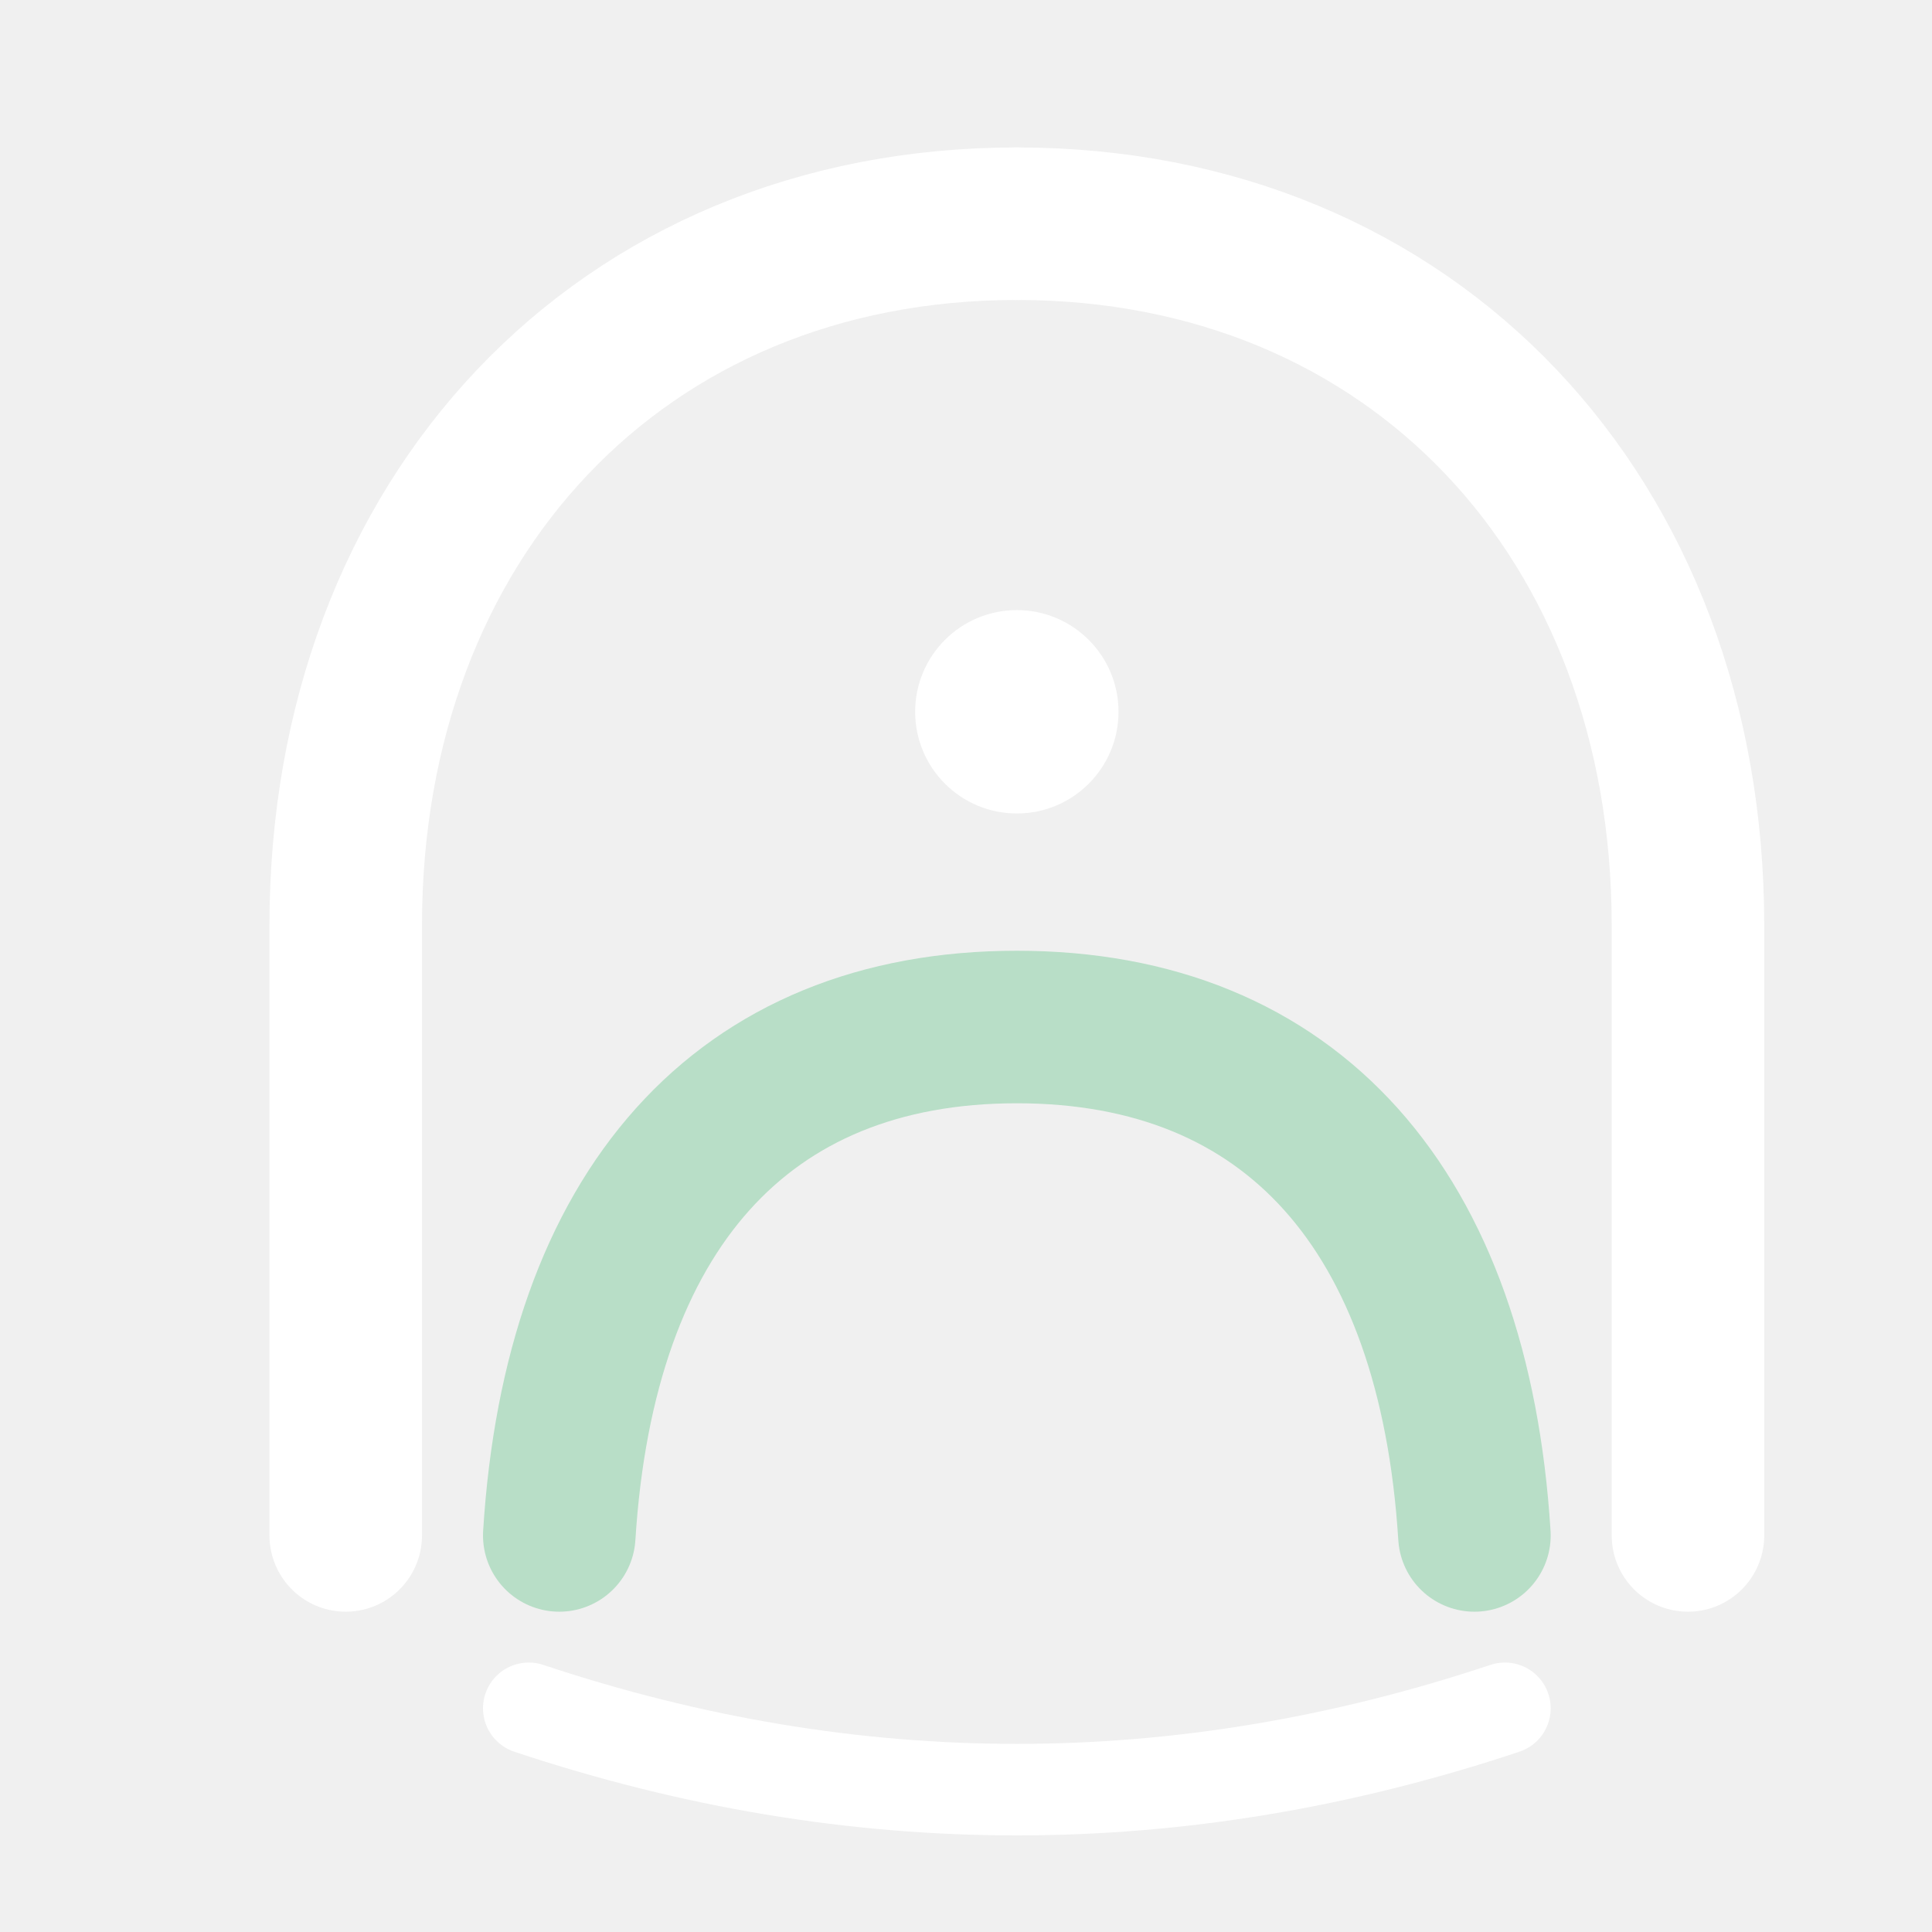
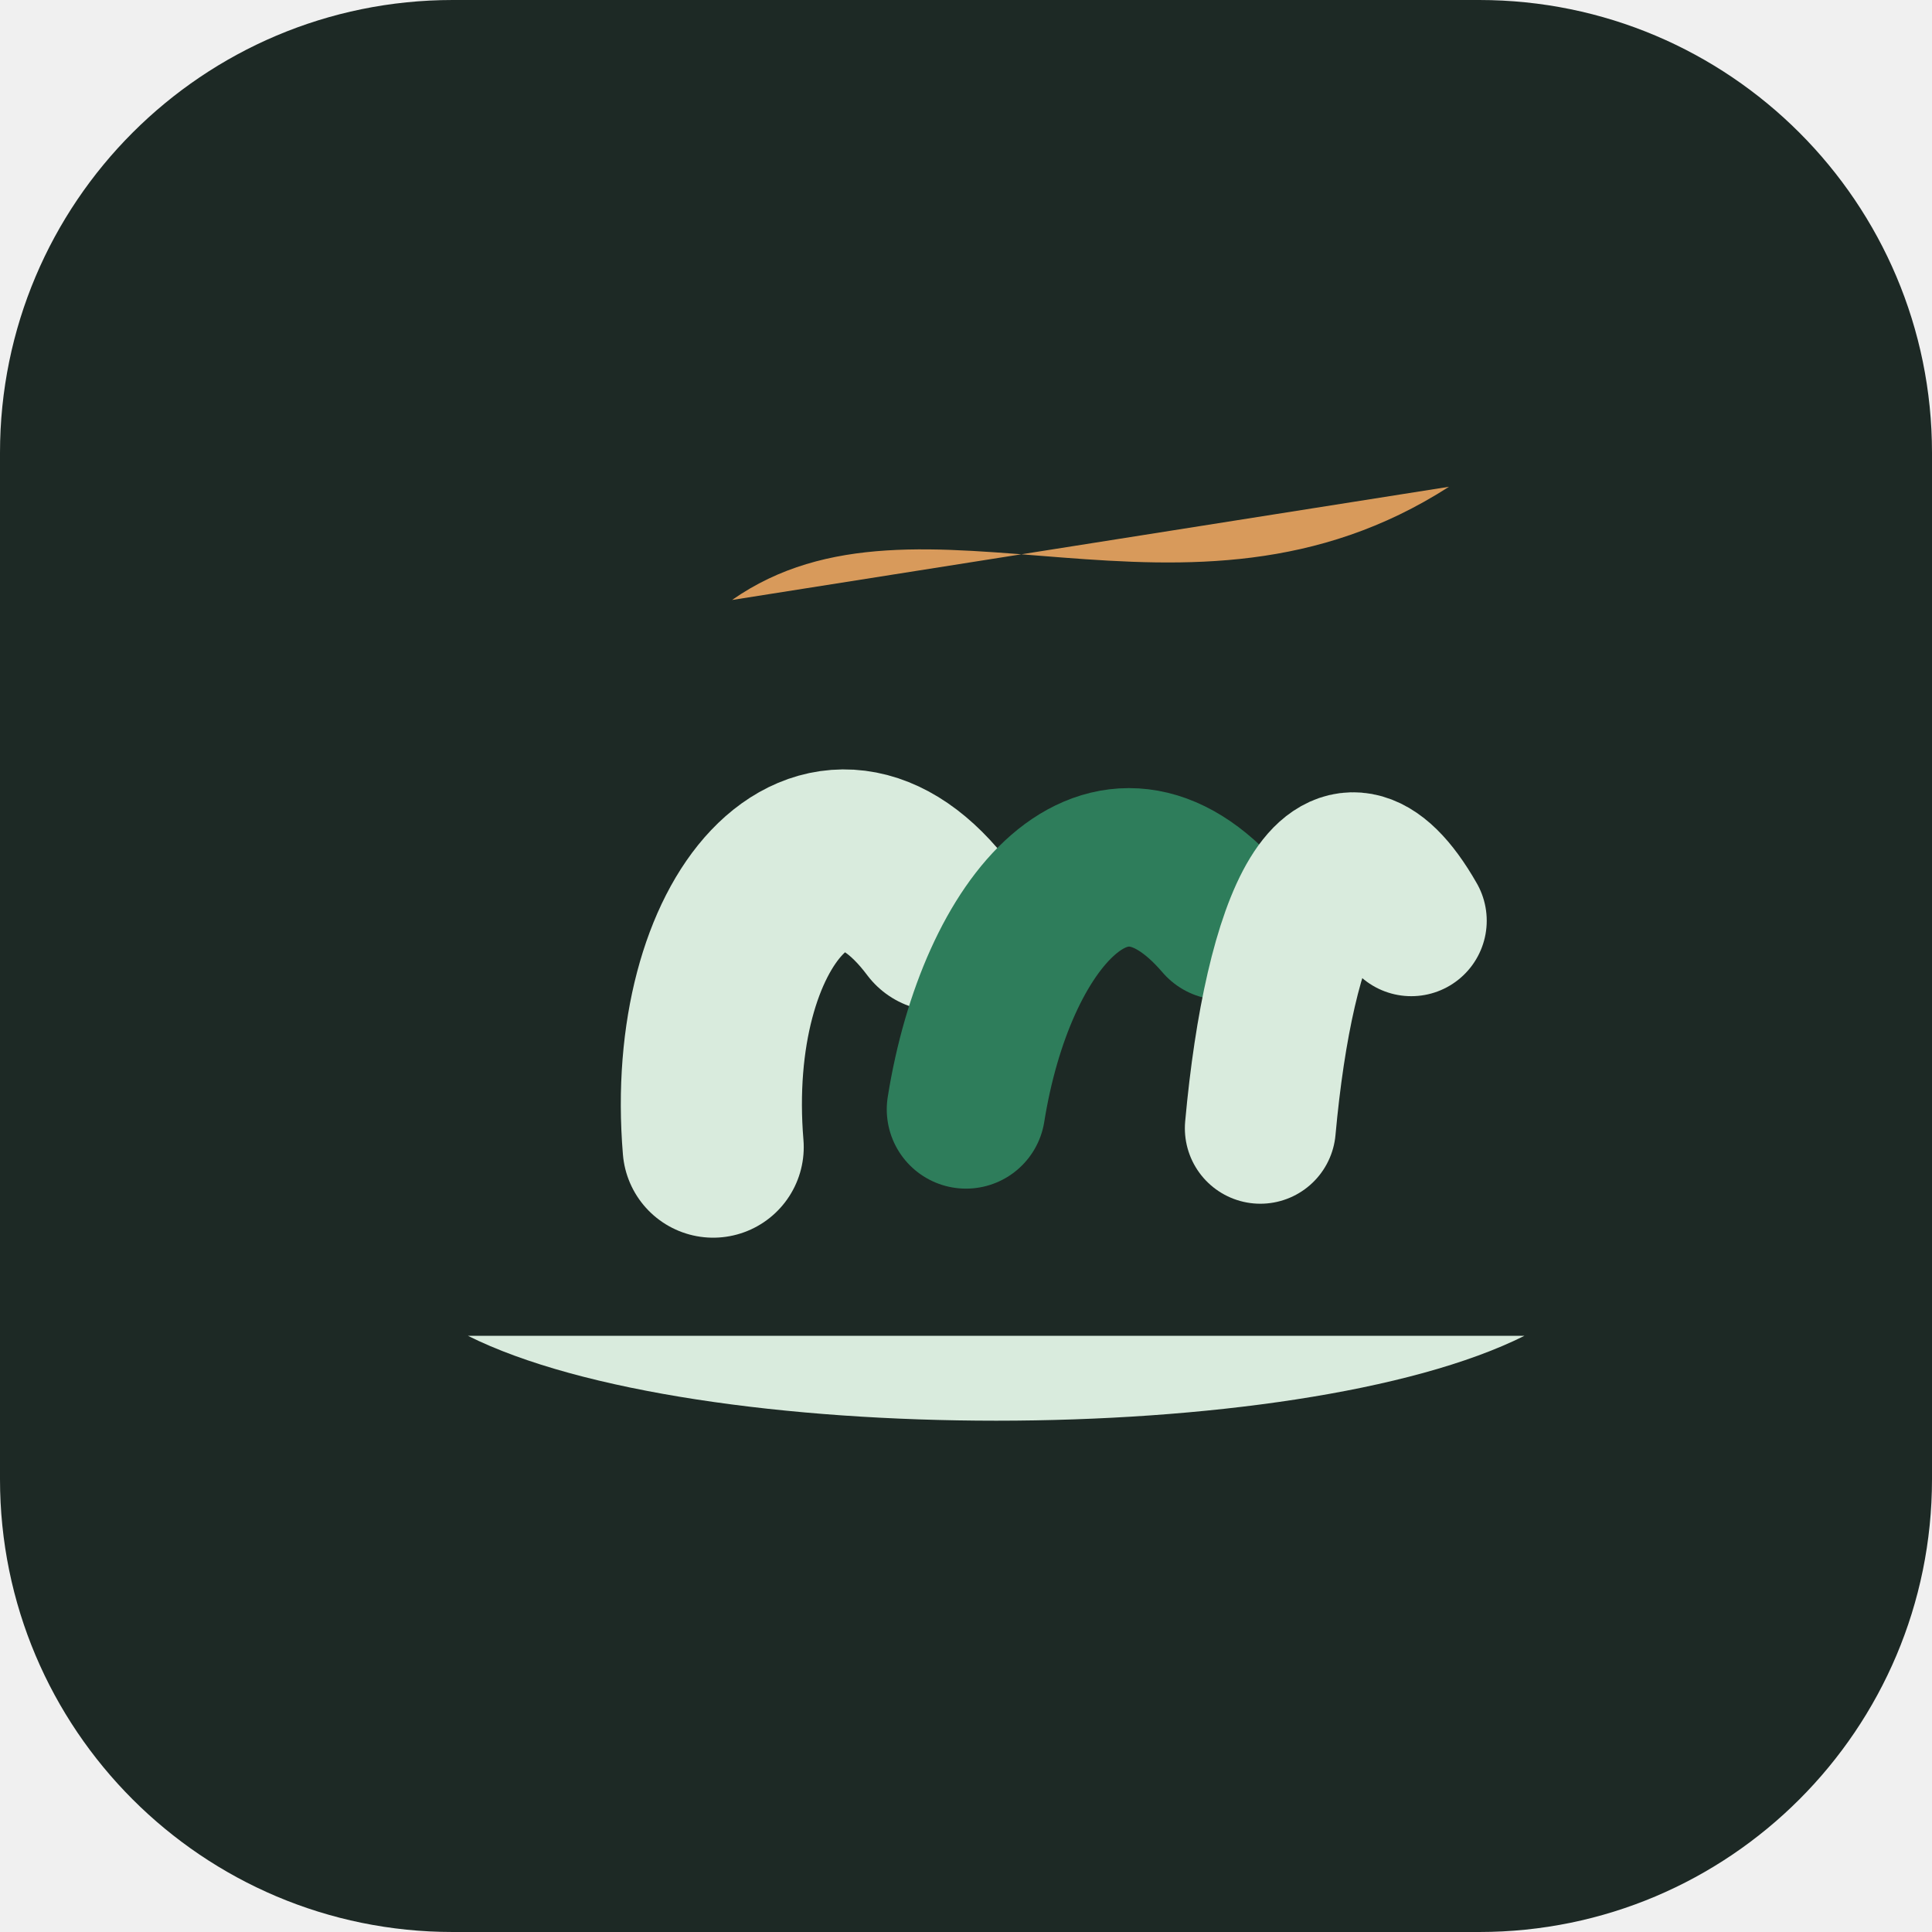
- <svg xmlns="http://www.w3.org/2000/svg" viewBox="0 0 190 190" role="img">
-   <g>
-     <path d="M100 22 C61 22 34 51 34 91 L34 151" fill="none" stroke="#FFFFFF" stroke-width="15" stroke-linecap="round" />
-     <path d="M100 22 C139 22 166 51 166 91 L166 151" fill="none" stroke="#FFFFFF" stroke-width="15" stroke-linecap="round" />
-     <path d="M55 151 C57 119 73 101 100 101 C127 101 143 119 145 151" fill="none" stroke="#B8DEC7" stroke-width="15" stroke-linecap="round" />
-     <circle cx="100" cy="70" r="10" fill="#FFFFFF" />
-     <path d="M52 168 Q100 184 148 168" fill="none" stroke="#FFFFFF" stroke-width="9" stroke-linecap="round" />
+ <svg xmlns="http://www.w3.org/2000/svg" viewBox="0 0 512 512" width="100%" height="100%">
+   <rect width="512" height="512" rx="120" fill="#1D2925" />
+   <g transform="translate(64, 64)">
+     <path d="M 60 290 C 120 320, 280 320, 340 290 Z" fill="#D9EBDD" />
+     <path d="M 125 240 C 120 180, 155 140, 185 180" fill="none" stroke="#D9EBDD" stroke-width="48" stroke-linecap="round" />
+     <path d="M 192 230 C 200 180, 230 145, 260 180" fill="none" stroke="#2E7D5B" stroke-width="42" stroke-linecap="round" />
+     <path d="M 270 235 C 275 180, 290 145, 310 180" fill="none" stroke="#D9EBDD" stroke-width="40" stroke-linecap="round" />
+     <path d="M 130 95 C 180 60, 250 110, 320 65 Z" fill="#D89A5B" />
  </g>
</svg>
